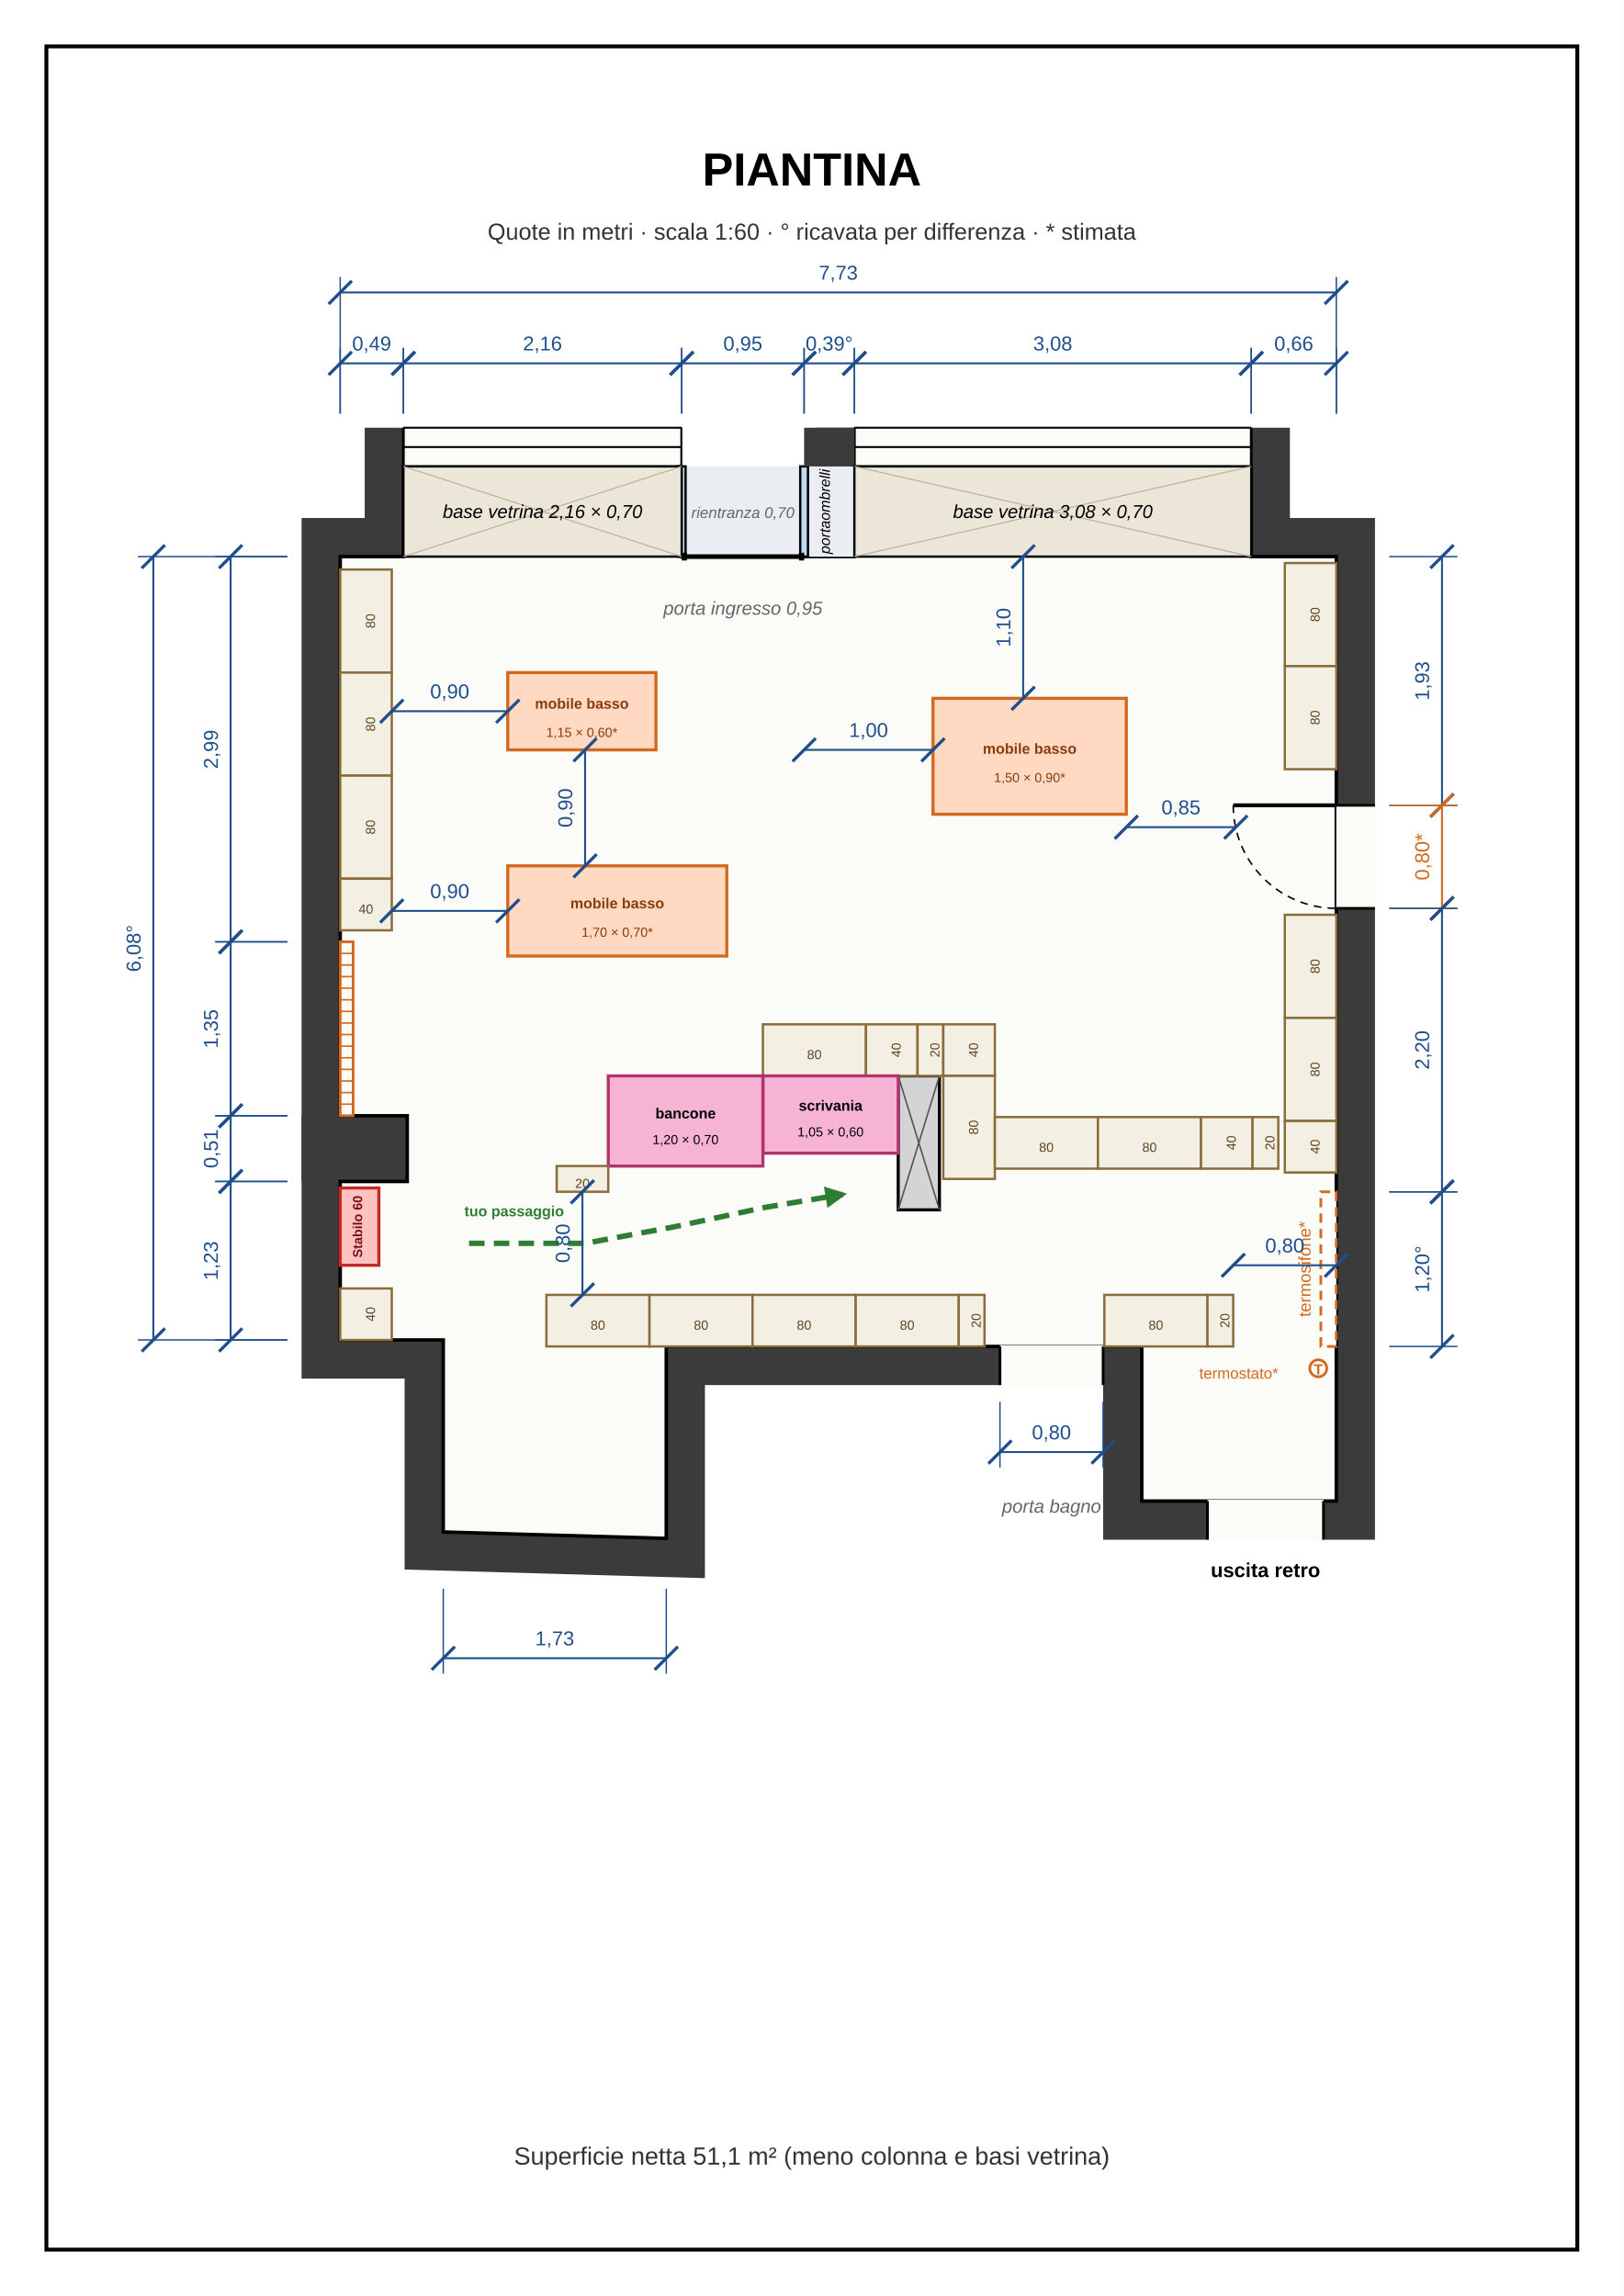
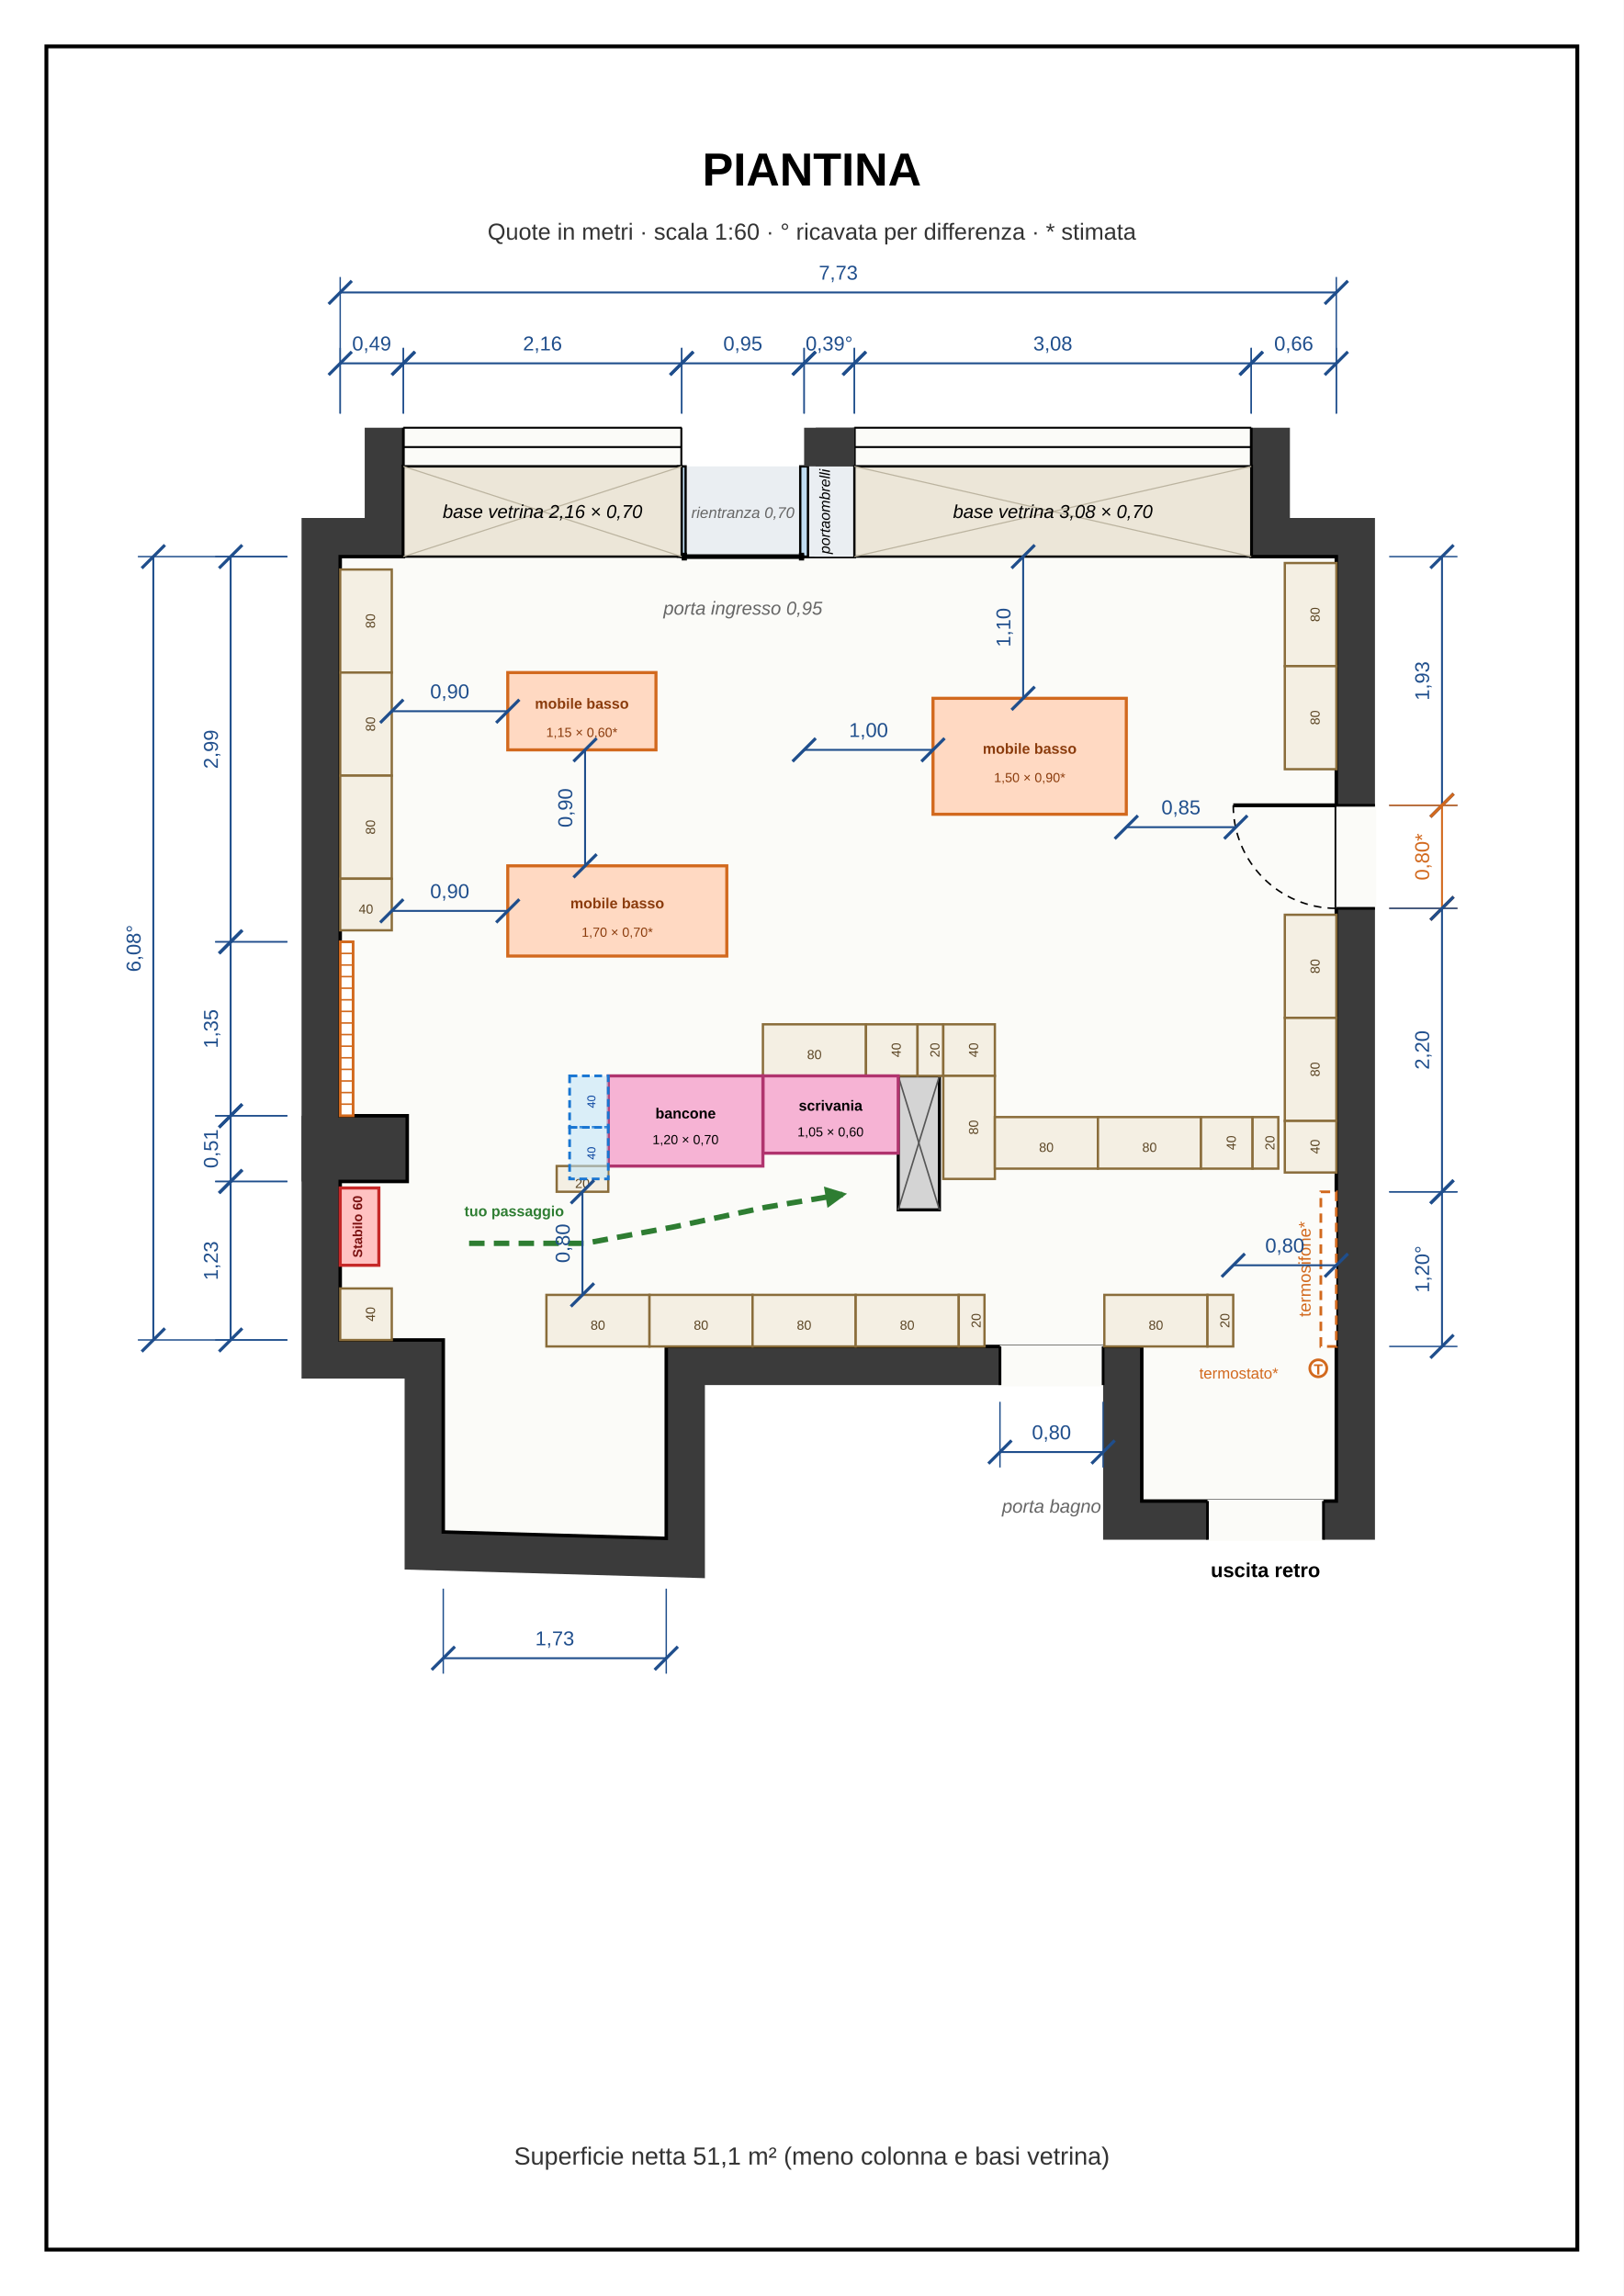
<svg xmlns="http://www.w3.org/2000/svg" width="210mm" height="297mm" viewBox="0 0 210 297" font-family="Arial, Helvetica, sans-serif">
  <defs>
    <pattern id="hatch" width="1.6" height="1.6" patternUnits="userSpaceOnUse" patternTransform="rotate(45)">
      <line x1="0" y1="0" x2="0" y2="1.6" stroke="#777" stroke-width="0.25" />
    </pattern>
  </defs>
  <rect width="210" height="297" fill="#ffffff" />
  <rect x="6" y="6" width="198" height="285" fill="none" stroke="#000" stroke-width="0.5" />
  <polygon points="44.00,72.00 52.17,72.00 52.17,60.33 88.17,60.33 88.17,72.00 110.50,72.00 110.50,60.33 161.83,60.33 161.83,72.00 172.83,72.00 172.83,194.17 147.67,194.17 147.67,174.17 86.17,174.17 86.17,199.00 57.33,198.17 57.33,173.33 44.00,173.33 44.00,152.83 52.67,152.83 52.67,144.33 44.00,144.33" fill="none" stroke="#3b3b3b" stroke-width="10.00" stroke-linejoin="miter" stroke-miterlimit="10" />
  <polygon points="44.00,72.00 52.17,72.00 52.17,60.33 88.17,60.33 88.17,72.00 110.50,72.00 110.50,60.33 161.83,60.33 161.83,72.00 172.83,72.00 172.83,194.17 147.67,194.17 147.67,174.17 86.17,174.17 86.17,199.00 57.33,198.17 57.33,173.33 44.00,173.33 44.00,152.83 52.67,152.83 52.67,144.33 44.00,144.33" fill="#fbfbf8" stroke="none" />
  <rect x="39.00" y="144.33" width="13.67" height="8.50" fill="#3b3b3b" stroke="none" stroke-width="0.25" />
  <polygon points="44.00,72.00 52.17,72.00 52.17,60.33 88.17,60.33 88.17,72.00 110.50,72.00 110.50,60.33 161.83,60.33 161.83,72.00 172.83,72.00 172.83,194.17 147.67,194.17 147.67,174.17 86.17,174.17 86.17,199.00 57.33,198.17 57.33,173.33 44.00,173.33 44.00,152.83 52.67,152.83 52.67,144.33 44.00,144.33" fill="none" stroke="#000" stroke-width="0.45" stroke-linejoin="miter" />
  <rect x="52.17" y="55.17" width="36.00" height="5.33" fill="#fbfbf8" stroke="none" stroke-width="0.25" />
  <line x1="52.17" y1="55.33" x2="52.17" y2="60.33" stroke="#000" stroke-width="0.35" />
  <line x1="88.17" y1="55.33" x2="88.17" y2="60.33" stroke="#000" stroke-width="0.35" />
  <line x1="52.17" y1="55.33" x2="88.17" y2="55.33" stroke="#000" stroke-width="0.25" />
  <line x1="52.17" y1="57.83" x2="88.17" y2="57.83" stroke="#000" stroke-width="0.25" />
  <line x1="52.17" y1="60.33" x2="88.17" y2="60.33" stroke="#000" stroke-width="0.25" />
  <rect x="110.50" y="55.17" width="51.33" height="5.33" fill="#fbfbf8" stroke="none" stroke-width="0.25" />
  <line x1="110.50" y1="55.33" x2="110.50" y2="60.33" stroke="#000" stroke-width="0.35" />
  <line x1="161.83" y1="55.33" x2="161.83" y2="60.33" stroke="#000" stroke-width="0.35" />
  <line x1="110.50" y1="55.33" x2="161.83" y2="55.33" stroke="#000" stroke-width="0.25" />
  <line x1="110.50" y1="57.83" x2="161.83" y2="57.83" stroke="#000" stroke-width="0.25" />
  <line x1="110.50" y1="60.33" x2="161.83" y2="60.33" stroke="#000" stroke-width="0.25" />
  <rect x="88.17" y="60.33" width="5.17" height="11.67" fill="#fbfbf8" stroke="none" stroke-width="0.25" />
  <rect x="88.25" y="55.17" width="5.25" height="5.25" fill="#ffffff" stroke="none" stroke-width="0.25" />
  <rect x="105.33" y="60.33" width="5.17" height="11.67" fill="#fbfbf8" stroke="none" stroke-width="0.25" />
  <rect x="88.17" y="66.83" width="22.33" height="5.17" fill="#fbfbf8" stroke="none" stroke-width="0.25" />
  <line x1="88.17" y1="67.00" x2="88.17" y2="72.00" stroke="#000" stroke-width="0.35" />
  <line x1="110.50" y1="67.00" x2="110.50" y2="72.00" stroke="#000" stroke-width="0.35" />
  <rect x="88.17" y="60.33" width="22.33" height="11.67" fill="#eaeef2" stroke="none" stroke-width="0.25" />
  <rect x="87.67" y="60.33" width="1.00" height="11.67" fill="#bfdcf2" stroke="#000" stroke-width="0.3" />
  <rect x="103.50" y="60.33" width="1.00" height="11.67" fill="#bfdcf2" stroke="#000" stroke-width="0.3" />
  <line x1="88.17" y1="72.00" x2="104.00" y2="72.00" stroke="#000" stroke-width="0.6" />
  <rect x="88.17" y="71.50" width="0.67" height="1.00" fill="#000" stroke="none" stroke-width="0.25" />
  <rect x="103.33" y="71.50" width="0.67" height="1.00" fill="#000" stroke="none" stroke-width="0.25" />
  <rect x="104.00" y="55.33" width="6.50" height="5.00" fill="#3b3b3b" stroke="none" stroke-width="0.25" />
  <rect x="172.83" y="104.17" width="5.17" height="13.33" fill="#fbfbf8" stroke="none" stroke-width="0.25" />
  <line x1="172.83" y1="104.17" x2="177.83" y2="104.17" stroke="#000" stroke-width="0.35" />
  <line x1="172.83" y1="117.50" x2="177.83" y2="117.50" stroke="#000" stroke-width="0.35" />
  <line x1="172.83" y1="104.17" x2="159.50" y2="104.17" stroke="#000" stroke-width="0.5" />
  <path d="M 159.50 104.17 A 13.33 13.33 0 0 0 172.83 117.50" fill="none" stroke="#000" stroke-width="0.2" stroke-dasharray="1 0.8" />
  <rect x="129.33" y="174.00" width="13.33" height="5.33" fill="#fbfbf8" stroke="none" stroke-width="0.25" />
  <line x1="129.33" y1="174.17" x2="129.33" y2="179.17" stroke="#000" stroke-width="0.35" />
  <line x1="142.67" y1="174.17" x2="142.67" y2="179.17" stroke="#000" stroke-width="0.35" />
  <rect x="156.17" y="194.00" width="15.00" height="5.33" fill="#fbfbf8" stroke="none" stroke-width="0.25" />
  <line x1="156.17" y1="194.17" x2="156.17" y2="199.17" stroke="#000" stroke-width="0.35" />
  <line x1="171.17" y1="194.17" x2="171.17" y2="199.17" stroke="#000" stroke-width="0.35" />
  <rect x="156.17" y="194.00" width="15.00" height="5.33" fill="none" stroke="none" stroke-width="0.25" />
  <rect x="52.17" y="60.33" width="36.00" height="11.67" fill="#ece6d8" stroke="#000" stroke-width="0.3" />
  <line x1="52.17" y1="60.33" x2="88.17" y2="72.00" stroke="#bbb39f" stroke-width="0.15" />
  <line x1="52.17" y1="72.00" x2="88.17" y2="60.33" stroke="#bbb39f" stroke-width="0.15" />
  <rect x="110.50" y="60.33" width="51.33" height="11.67" fill="#ece6d8" stroke="#000" stroke-width="0.3" />
  <line x1="110.50" y1="60.33" x2="161.83" y2="72.00" stroke="#bbb39f" stroke-width="0.15" />
  <line x1="110.50" y1="72.00" x2="161.83" y2="60.33" stroke="#bbb39f" stroke-width="0.15" />
  <rect x="116.17" y="139.17" width="5.33" height="17.33" fill="#d4d4d4" stroke="#000" stroke-width="0.4" />
  <line x1="116.17" y1="139.17" x2="121.50" y2="156.50" stroke="#555" stroke-width="0.2" />
  <line x1="121.50" y1="139.17" x2="116.17" y2="156.50" stroke="#555" stroke-width="0.2" />
  <rect x="44.00" y="121.83" width="1.67" height="22.50" fill="#fff" stroke="#d2691e" stroke-width="0.35" />
  <line x1="44.00" y1="123.33" x2="45.67" y2="123.33" stroke="#d2691e" stroke-width="0.2" />
  <line x1="44.00" y1="124.83" x2="45.67" y2="124.83" stroke="#d2691e" stroke-width="0.2" />
  <line x1="44.00" y1="126.33" x2="45.67" y2="126.33" stroke="#d2691e" stroke-width="0.2" />
  <line x1="44.00" y1="127.83" x2="45.67" y2="127.83" stroke="#d2691e" stroke-width="0.2" />
  <line x1="44.00" y1="129.33" x2="45.67" y2="129.33" stroke="#d2691e" stroke-width="0.2" />
  <line x1="44.00" y1="130.83" x2="45.67" y2="130.83" stroke="#d2691e" stroke-width="0.2" />
  <line x1="44.00" y1="132.33" x2="45.67" y2="132.33" stroke="#d2691e" stroke-width="0.2" />
  <line x1="44.00" y1="133.83" x2="45.67" y2="133.83" stroke="#d2691e" stroke-width="0.2" />
  <line x1="44.00" y1="135.33" x2="45.67" y2="135.33" stroke="#d2691e" stroke-width="0.2" />
  <line x1="44.00" y1="136.83" x2="45.67" y2="136.83" stroke="#d2691e" stroke-width="0.2" />
  <line x1="44.00" y1="138.33" x2="45.67" y2="138.33" stroke="#d2691e" stroke-width="0.2" />
  <line x1="44.00" y1="139.83" x2="45.67" y2="139.83" stroke="#d2691e" stroke-width="0.2" />
  <line x1="44.00" y1="141.33" x2="45.67" y2="141.33" stroke="#d2691e" stroke-width="0.2" />
  <line x1="44.00" y1="142.83" x2="45.67" y2="142.83" stroke="#d2691e" stroke-width="0.2" />
  <rect x="170.83" y="154.17" width="2.00" height="20.00" fill="#fff" stroke="#d2691e" stroke-width="0.35" stroke-dasharray="1.2 0.8" />
  <text x="169.50" y="164.17" font-size="2.2" fill="#d2691e" text-anchor="middle" font-weight="normal" font-style="normal" transform="rotate(-90 169.50 164.17)">termosifone*</text>
  <circle cx="170.50" cy="177.00" r="1.1" fill="#fff" stroke="#d2691e" stroke-width="0.35" />
  <text x="170.50" y="177.80" font-size="1.9" fill="#d2691e" text-anchor="middle" font-weight="bold">T</text>
  <text x="165.33" y="178.33" font-size="2.0" fill="#d2691e" text-anchor="end" font-weight="normal" font-style="normal">termostato*</text>
  <text x="70.17" y="67.00" font-size="2.4" fill="#000" text-anchor="middle" font-weight="normal" font-style="italic">base vetrina 2,16 × 0,70</text>
  <text x="136.17" y="67.00" font-size="2.4" fill="#000" text-anchor="middle" font-weight="normal" font-style="italic">base vetrina 3,08 × 0,70</text>
  <text x="96.08" y="79.50" font-size="2.4" fill="#666666" text-anchor="middle" font-weight="normal" font-style="italic">porta ingresso 0,95</text>
  <text x="96.08" y="67.00" font-size="2.0" fill="#666666" text-anchor="middle" font-weight="normal" font-style="italic">rientranza 0,70</text>
  <text x="107.33" y="66.17" font-size="1.9" fill="#000" text-anchor="middle" font-weight="normal" font-style="italic" transform="rotate(-90 107.33 66.17)">portaombrelli</text>
  <text x="136.00" y="195.67" font-size="2.4" fill="#666666" text-anchor="middle" font-weight="normal" font-style="italic">porta bagno</text>
  <text x="163.67" y="204.00" font-size="2.6" fill="#000" text-anchor="middle" font-weight="bold" font-style="normal">uscita retro</text>
  <rect x="44.00" y="73.67" width="6.67" height="13.33" fill="#f4efe3" stroke="#8a6d3b" stroke-width="0.3" />
  <text x="48.50" y="80.33" font-size="1.7" fill="#5b4524" text-anchor="middle" font-weight="normal" font-style="normal" transform="rotate(-90 48.50 80.33)">80</text>
  <rect x="44.00" y="87.00" width="6.67" height="13.33" fill="#f4efe3" stroke="#8a6d3b" stroke-width="0.3" />
  <text x="48.50" y="93.67" font-size="1.7" fill="#5b4524" text-anchor="middle" font-weight="normal" font-style="normal" transform="rotate(-90 48.50 93.67)">80</text>
  <rect x="44.00" y="100.33" width="6.67" height="13.33" fill="#f4efe3" stroke="#8a6d3b" stroke-width="0.3" />
  <text x="48.50" y="107.00" font-size="1.7" fill="#5b4524" text-anchor="middle" font-weight="normal" font-style="normal" transform="rotate(-90 48.50 107.00)">80</text>
  <rect x="44.00" y="113.67" width="6.67" height="6.67" fill="#f4efe3" stroke="#8a6d3b" stroke-width="0.3" />
  <text x="47.33" y="118.17" font-size="1.7" fill="#5b4524" text-anchor="middle" font-weight="normal" font-style="normal">40</text>
  <rect x="44.00" y="166.67" width="6.67" height="6.67" fill="#f4efe3" stroke="#8a6d3b" stroke-width="0.3" />
  <text x="48.50" y="170.00" font-size="1.7" fill="#5b4524" text-anchor="middle" font-weight="normal" font-style="normal" transform="rotate(-90 48.50 170.00)">40</text>
  <rect x="70.67" y="167.50" width="13.33" height="6.67" fill="#f4efe3" stroke="#8a6d3b" stroke-width="0.3" />
  <text x="77.33" y="172.00" font-size="1.7" fill="#5b4524" text-anchor="middle" font-weight="normal" font-style="normal">80</text>
  <rect x="84.00" y="167.50" width="13.33" height="6.67" fill="#f4efe3" stroke="#8a6d3b" stroke-width="0.3" />
  <text x="90.67" y="172.00" font-size="1.7" fill="#5b4524" text-anchor="middle" font-weight="normal" font-style="normal">80</text>
  <rect x="97.33" y="167.50" width="13.33" height="6.67" fill="#f4efe3" stroke="#8a6d3b" stroke-width="0.3" />
  <text x="104.00" y="172.00" font-size="1.7" fill="#5b4524" text-anchor="middle" font-weight="normal" font-style="normal">80</text>
  <rect x="110.67" y="167.50" width="13.33" height="6.67" fill="#f4efe3" stroke="#8a6d3b" stroke-width="0.3" />
  <text x="117.33" y="172.00" font-size="1.7" fill="#5b4524" text-anchor="middle" font-weight="normal" font-style="normal">80</text>
  <rect x="124.00" y="167.50" width="3.33" height="6.67" fill="#f4efe3" stroke="#8a6d3b" stroke-width="0.3" />
  <text x="126.83" y="170.83" font-size="1.7" fill="#5b4524" text-anchor="middle" font-weight="normal" font-style="normal" transform="rotate(-90 126.83 170.83)">20</text>
  <rect x="142.83" y="167.50" width="13.33" height="6.67" fill="#f4efe3" stroke="#8a6d3b" stroke-width="0.3" />
  <text x="149.50" y="172.00" font-size="1.7" fill="#5b4524" text-anchor="middle" font-weight="normal" font-style="normal">80</text>
  <rect x="156.17" y="167.50" width="3.33" height="6.67" fill="#f4efe3" stroke="#8a6d3b" stroke-width="0.3" />
  <text x="159.00" y="170.83" font-size="1.7" fill="#5b4524" text-anchor="middle" font-weight="normal" font-style="normal" transform="rotate(-90 159.00 170.83)">20</text>
  <line x1="159.50" y1="163.67" x2="172.83" y2="163.67" stroke="#1f4e8c" stroke-width="0.25" />
  <line x1="158.00" y1="165.17" x2="161.00" y2="162.17" stroke="#1f4e8c" stroke-width="0.4" />
  <line x1="171.33" y1="165.17" x2="174.33" y2="162.17" stroke="#1f4e8c" stroke-width="0.4" />
  <text x="166.17" y="162.00" font-size="2.6" fill="#1f4e8c" text-anchor="middle" font-weight="normal" font-style="normal">0,80</text>
  <rect x="166.17" y="72.83" width="6.67" height="13.33" fill="#f4efe3" stroke="#8a6d3b" stroke-width="0.3" />
  <text x="170.67" y="79.50" font-size="1.7" fill="#5b4524" text-anchor="middle" font-weight="normal" font-style="normal" transform="rotate(-90 170.67 79.50)">80</text>
  <rect x="166.17" y="86.17" width="6.67" height="13.33" fill="#f4efe3" stroke="#8a6d3b" stroke-width="0.3" />
  <text x="170.67" y="92.83" font-size="1.7" fill="#5b4524" text-anchor="middle" font-weight="normal" font-style="normal" transform="rotate(-90 170.67 92.83)">80</text>
  <rect x="166.17" y="118.33" width="6.67" height="13.33" fill="#f4efe3" stroke="#8a6d3b" stroke-width="0.3" />
  <text x="170.67" y="125.00" font-size="1.7" fill="#5b4524" text-anchor="middle" font-weight="normal" font-style="normal" transform="rotate(-90 170.67 125.00)">80</text>
  <rect x="166.17" y="131.67" width="6.67" height="13.33" fill="#f4efe3" stroke="#8a6d3b" stroke-width="0.3" />
  <text x="170.67" y="138.33" font-size="1.7" fill="#5b4524" text-anchor="middle" font-weight="normal" font-style="normal" transform="rotate(-90 170.67 138.33)">80</text>
  <rect x="166.17" y="145.00" width="6.67" height="6.67" fill="#f4efe3" stroke="#8a6d3b" stroke-width="0.3" />
  <text x="170.67" y="148.33" font-size="1.7" fill="#5b4524" text-anchor="middle" font-weight="normal" font-style="normal" transform="rotate(-90 170.67 148.33)">40</text>
  <rect x="98.67" y="132.50" width="13.33" height="6.67" fill="#f4efe3" stroke="#8a6d3b" stroke-width="0.3" />
  <text x="105.33" y="137.00" font-size="1.7" fill="#5b4524" text-anchor="middle" font-weight="normal" font-style="normal">80</text>
  <rect x="112.00" y="132.50" width="6.67" height="6.67" fill="#f4efe3" stroke="#8a6d3b" stroke-width="0.3" />
  <text x="116.50" y="135.83" font-size="1.7" fill="#5b4524" text-anchor="middle" font-weight="normal" font-style="normal" transform="rotate(-90 116.50 135.83)">40</text>
  <rect x="118.67" y="132.50" width="3.33" height="6.67" fill="#f4efe3" stroke="#8a6d3b" stroke-width="0.3" />
  <text x="121.50" y="135.83" font-size="1.7" fill="#5b4524" text-anchor="middle" font-weight="normal" font-style="normal" transform="rotate(-90 121.50 135.83)">20</text>
  <rect x="122.00" y="132.50" width="6.67" height="6.67" fill="#f4efe3" stroke="#8a6d3b" stroke-width="0.3" />
  <text x="126.50" y="135.83" font-size="1.7" fill="#5b4524" text-anchor="middle" font-weight="normal" font-style="normal" transform="rotate(-90 126.50 135.83)">40</text>
  <rect x="122.00" y="139.17" width="6.67" height="13.33" fill="#f4efe3" stroke="#8a6d3b" stroke-width="0.3" />
  <text x="126.50" y="145.83" font-size="1.7" fill="#5b4524" text-anchor="middle" font-weight="normal" font-style="normal" transform="rotate(-90 126.50 145.83)">80</text>
  <rect x="128.67" y="144.50" width="13.33" height="6.67" fill="#f4efe3" stroke="#8a6d3b" stroke-width="0.3" />
  <text x="135.33" y="149.00" font-size="1.7" fill="#5b4524" text-anchor="middle" font-weight="normal" font-style="normal">80</text>
  <rect x="142.00" y="144.50" width="13.33" height="6.67" fill="#f4efe3" stroke="#8a6d3b" stroke-width="0.3" />
  <text x="148.67" y="149.00" font-size="1.7" fill="#5b4524" text-anchor="middle" font-weight="normal" font-style="normal">80</text>
  <rect x="155.33" y="144.50" width="6.67" height="6.67" fill="#f4efe3" stroke="#8a6d3b" stroke-width="0.3" />
  <text x="159.83" y="147.83" font-size="1.7" fill="#5b4524" text-anchor="middle" font-weight="normal" font-style="normal" transform="rotate(-90 159.83 147.83)">40</text>
  <rect x="162.00" y="144.50" width="3.33" height="6.67" fill="#f4efe3" stroke="#8a6d3b" stroke-width="0.3" />
  <text x="164.83" y="147.83" font-size="1.7" fill="#5b4524" text-anchor="middle" font-weight="normal" font-style="normal" transform="rotate(-90 164.83 147.83)">20</text>
  <rect x="98.67" y="139.17" width="17.50" height="10.00" fill="#f6b3d4" stroke="#b0346e" stroke-width="0.4" />
  <text x="107.42" y="143.67" font-size="1.9" fill="#000" text-anchor="middle" font-weight="bold" font-style="normal">scrivania</text>
  <text x="107.42" y="147.00" font-size="1.7" fill="#000" text-anchor="middle" font-weight="normal" font-style="normal">1,05 × 0,60</text>
  <rect x="78.67" y="139.17" width="20.00" height="11.67" fill="#f6b3d4" stroke="#b0346e" stroke-width="0.4" />
  <text x="88.67" y="144.67" font-size="1.9" fill="#000" text-anchor="middle" font-weight="bold" font-style="normal">bancone</text>
  <text x="88.67" y="148.00" font-size="1.7" fill="#000" text-anchor="middle" font-weight="normal" font-style="normal">1,20 × 0,70</text>
  <rect x="72.00" y="150.83" width="6.67" height="3.33" fill="#f4efe3" stroke="#8a6d3b" stroke-width="0.3" />
  <text x="75.33" y="153.67" font-size="1.7" fill="#5b4524" text-anchor="middle" font-weight="normal" font-style="normal">20</text>
+   <rect x="73.67" y="139.17" width="5.00" height="6.67" fill="#bfe3f7" fill-opacity="0.55" stroke="#1976d2" stroke-width="0.35" stroke-dasharray="1 0.6" />
+   <text x="77.00" y="142.50" font-size="1.5" fill="#0d47a1" text-anchor="middle" font-weight="normal" font-style="normal" transform="rotate(-90 77.00 142.50)">40</text>
+   <rect x="73.67" y="145.83" width="5.00" height="6.67" fill="#bfe3f7" fill-opacity="0.55" stroke="#1976d2" stroke-width="0.35" stroke-dasharray="1 0.6" />
+   <text x="77.00" y="149.17" font-size="1.5" fill="#0d47a1" text-anchor="middle" font-weight="normal" font-style="normal" transform="rotate(-90 77.00 149.17)">40</text>
  <defs>
    <marker id="arw" markerWidth="4" markerHeight="4" refX="3.2" refY="2" orient="auto">
      <path d="M0,0 L4,2 L0,4 z" fill="#2e7d32" />
    </marker>
  </defs>
  <polyline points="60.67,160.83 75.67,160.83 87.33,158.67 99.00,156.17 109.00,154.50" fill="none" stroke="#2e7d32" stroke-width="0.7" stroke-dasharray="2 1.2" marker-end="url(#arw)" />
  <text x="66.50" y="157.33" font-size="1.9" fill="#2e7d32" text-anchor="middle" font-weight="bold" font-style="normal">tuo passaggio</text>
  <line x1="75.33" y1="154.17" x2="75.33" y2="167.50" stroke="#1f4e8c" stroke-width="0.25" />
  <line x1="73.83" y1="155.67" x2="76.83" y2="152.67" stroke="#1f4e8c" stroke-width="0.4" />
  <line x1="73.83" y1="169.00" x2="76.83" y2="166.00" stroke="#1f4e8c" stroke-width="0.4" />
  <text x="73.67" y="160.83" font-size="2.6" fill="#1f4e8c" text-anchor="middle" font-weight="normal" font-style="normal" transform="rotate(-90 73.67 160.83)">0,80</text>
  <rect x="65.67" y="87.00" width="19.17" height="10.00" fill="#ffd9c2" stroke="#d2691e" stroke-width="0.4" />
  <text x="75.25" y="91.67" font-size="1.9" fill="#8a3b0c" text-anchor="middle" font-weight="bold" font-style="normal">mobile basso</text>
  <text x="75.25" y="95.33" font-size="1.7" fill="#8a3b0c" text-anchor="middle" font-weight="normal" font-style="normal">1,15 × 0,60*</text>
  <rect x="65.67" y="112.00" width="28.33" height="11.67" fill="#ffd9c2" stroke="#d2691e" stroke-width="0.4" />
  <text x="79.83" y="117.50" font-size="1.9" fill="#8a3b0c" text-anchor="middle" font-weight="bold" font-style="normal">mobile basso</text>
  <text x="79.83" y="121.17" font-size="1.7" fill="#8a3b0c" text-anchor="middle" font-weight="normal" font-style="normal">1,70 × 0,70*</text>
  <rect x="120.67" y="90.33" width="25.00" height="15.00" fill="#ffd9c2" stroke="#d2691e" stroke-width="0.4" />
  <text x="133.17" y="97.50" font-size="1.9" fill="#8a3b0c" text-anchor="middle" font-weight="bold" font-style="normal">mobile basso</text>
  <text x="133.17" y="101.17" font-size="1.7" fill="#8a3b0c" text-anchor="middle" font-weight="normal" font-style="normal">1,50 × 0,90*</text>
  <line x1="50.67" y1="92.00" x2="65.67" y2="92.00" stroke="#1f4e8c" stroke-width="0.25" />
  <line x1="49.17" y1="93.50" x2="52.17" y2="90.50" stroke="#1f4e8c" stroke-width="0.4" />
  <line x1="64.17" y1="93.50" x2="67.17" y2="90.50" stroke="#1f4e8c" stroke-width="0.4" />
  <text x="58.17" y="90.33" font-size="2.6" fill="#1f4e8c" text-anchor="middle" font-weight="normal" font-style="normal">0,90</text>
  <line x1="75.67" y1="97.00" x2="75.67" y2="112.00" stroke="#1f4e8c" stroke-width="0.25" />
  <line x1="74.17" y1="98.50" x2="77.17" y2="95.50" stroke="#1f4e8c" stroke-width="0.4" />
  <line x1="74.17" y1="113.50" x2="77.17" y2="110.50" stroke="#1f4e8c" stroke-width="0.4" />
  <text x="74.00" y="104.50" font-size="2.6" fill="#1f4e8c" text-anchor="middle" font-weight="normal" font-style="normal" transform="rotate(-90 74.00 104.50)">0,90</text>
  <line x1="50.67" y1="117.83" x2="65.67" y2="117.83" stroke="#1f4e8c" stroke-width="0.25" />
  <line x1="49.17" y1="119.33" x2="52.17" y2="116.33" stroke="#1f4e8c" stroke-width="0.4" />
  <line x1="64.17" y1="119.33" x2="67.17" y2="116.33" stroke="#1f4e8c" stroke-width="0.4" />
  <text x="58.17" y="116.17" font-size="2.6" fill="#1f4e8c" text-anchor="middle" font-weight="normal" font-style="normal">0,90</text>
  <line x1="145.67" y1="107.00" x2="159.83" y2="107.00" stroke="#1f4e8c" stroke-width="0.25" />
  <line x1="144.17" y1="108.50" x2="147.17" y2="105.50" stroke="#1f4e8c" stroke-width="0.4" />
  <line x1="158.33" y1="108.50" x2="161.33" y2="105.50" stroke="#1f4e8c" stroke-width="0.4" />
  <text x="152.75" y="105.33" font-size="2.6" fill="#1f4e8c" text-anchor="middle" font-weight="normal" font-style="normal">0,85</text>
  <line x1="132.33" y1="72.00" x2="132.33" y2="90.33" stroke="#1f4e8c" stroke-width="0.25" />
  <line x1="130.83" y1="73.50" x2="133.83" y2="70.50" stroke="#1f4e8c" stroke-width="0.4" />
  <line x1="130.83" y1="91.83" x2="133.83" y2="88.83" stroke="#1f4e8c" stroke-width="0.4" />
  <text x="130.67" y="81.17" font-size="2.6" fill="#1f4e8c" text-anchor="middle" font-weight="normal" font-style="normal" transform="rotate(-90 130.67 81.17)">1,10</text>
  <line x1="104.00" y1="97.00" x2="120.67" y2="97.00" stroke="#1f4e8c" stroke-width="0.25" />
  <line x1="102.50" y1="98.50" x2="105.50" y2="95.50" stroke="#1f4e8c" stroke-width="0.4" />
  <line x1="119.17" y1="98.50" x2="122.17" y2="95.50" stroke="#1f4e8c" stroke-width="0.4" />
  <text x="112.33" y="95.33" font-size="2.6" fill="#1f4e8c" text-anchor="middle" font-weight="normal" font-style="normal">1,00</text>
  <rect x="44.00" y="153.67" width="5.00" height="10.00" fill="#ffc2c2" stroke="#c62828" stroke-width="0.4" />
  <text x="46.83" y="158.67" font-size="1.7" fill="#7a1010" text-anchor="middle" font-weight="bold" font-style="normal" transform="rotate(-90 46.83 158.67)">Stabilo 60</text>
  <line x1="44.00" y1="53.50" x2="44.00" y2="45.00" stroke="#1f4e8c" stroke-width="0.18" />
  <line x1="52.17" y1="53.50" x2="52.17" y2="45.00" stroke="#1f4e8c" stroke-width="0.18" />
  <line x1="44.00" y1="47.00" x2="52.17" y2="47.00" stroke="#1f4e8c" stroke-width="0.25" />
  <line x1="42.50" y1="48.50" x2="45.50" y2="45.50" stroke="#1f4e8c" stroke-width="0.4" />
  <line x1="50.67" y1="48.50" x2="53.67" y2="45.50" stroke="#1f4e8c" stroke-width="0.4" />
  <text x="48.08" y="45.33" font-size="2.6" fill="#1f4e8c" text-anchor="middle" font-weight="normal" font-style="normal">0,49</text>
  <line x1="52.17" y1="53.50" x2="52.17" y2="45.00" stroke="#1f4e8c" stroke-width="0.18" />
  <line x1="88.17" y1="53.50" x2="88.17" y2="45.00" stroke="#1f4e8c" stroke-width="0.18" />
  <line x1="52.17" y1="47.00" x2="88.17" y2="47.00" stroke="#1f4e8c" stroke-width="0.25" />
  <line x1="50.67" y1="48.50" x2="53.67" y2="45.50" stroke="#1f4e8c" stroke-width="0.4" />
  <line x1="86.67" y1="48.50" x2="89.67" y2="45.50" stroke="#1f4e8c" stroke-width="0.4" />
  <text x="70.17" y="45.33" font-size="2.6" fill="#1f4e8c" text-anchor="middle" font-weight="normal" font-style="normal">2,16</text>
  <line x1="88.17" y1="53.50" x2="88.17" y2="45.00" stroke="#1f4e8c" stroke-width="0.18" />
  <line x1="104.00" y1="53.50" x2="104.00" y2="45.00" stroke="#1f4e8c" stroke-width="0.18" />
  <line x1="88.17" y1="47.00" x2="104.00" y2="47.00" stroke="#1f4e8c" stroke-width="0.25" />
  <line x1="86.67" y1="48.50" x2="89.67" y2="45.50" stroke="#1f4e8c" stroke-width="0.4" />
  <line x1="102.50" y1="48.50" x2="105.50" y2="45.50" stroke="#1f4e8c" stroke-width="0.4" />
  <text x="96.08" y="45.33" font-size="2.6" fill="#1f4e8c" text-anchor="middle" font-weight="normal" font-style="normal">0,95</text>
  <line x1="104.00" y1="53.50" x2="104.00" y2="45.00" stroke="#1f4e8c" stroke-width="0.18" />
  <line x1="110.50" y1="53.50" x2="110.50" y2="45.00" stroke="#1f4e8c" stroke-width="0.18" />
  <line x1="104.00" y1="47.00" x2="110.50" y2="47.00" stroke="#1f4e8c" stroke-width="0.25" />
  <line x1="102.50" y1="48.50" x2="105.50" y2="45.50" stroke="#1f4e8c" stroke-width="0.4" />
  <line x1="109.00" y1="48.50" x2="112.00" y2="45.50" stroke="#1f4e8c" stroke-width="0.4" />
  <text x="107.25" y="45.33" font-size="2.6" fill="#1f4e8c" text-anchor="middle" font-weight="normal" font-style="normal">0,39°</text>
  <line x1="110.50" y1="53.50" x2="110.50" y2="45.00" stroke="#1f4e8c" stroke-width="0.18" />
  <line x1="161.83" y1="53.50" x2="161.83" y2="45.00" stroke="#1f4e8c" stroke-width="0.18" />
  <line x1="110.50" y1="47.00" x2="161.83" y2="47.00" stroke="#1f4e8c" stroke-width="0.25" />
  <line x1="109.00" y1="48.50" x2="112.00" y2="45.50" stroke="#1f4e8c" stroke-width="0.4" />
  <line x1="160.33" y1="48.50" x2="163.33" y2="45.50" stroke="#1f4e8c" stroke-width="0.4" />
  <text x="136.17" y="45.33" font-size="2.6" fill="#1f4e8c" text-anchor="middle" font-weight="normal" font-style="normal">3,08</text>
  <line x1="161.83" y1="53.50" x2="161.83" y2="45.00" stroke="#1f4e8c" stroke-width="0.18" />
  <line x1="172.83" y1="53.50" x2="172.83" y2="45.00" stroke="#1f4e8c" stroke-width="0.18" />
  <line x1="161.83" y1="47.00" x2="172.83" y2="47.00" stroke="#1f4e8c" stroke-width="0.25" />
  <line x1="160.33" y1="48.50" x2="163.33" y2="45.50" stroke="#1f4e8c" stroke-width="0.4" />
  <line x1="171.33" y1="48.50" x2="174.33" y2="45.50" stroke="#1f4e8c" stroke-width="0.4" />
  <text x="167.33" y="45.33" font-size="2.6" fill="#1f4e8c" text-anchor="middle" font-weight="normal" font-style="normal">0,66</text>
  <line x1="44.00" y1="53.50" x2="44.00" y2="35.83" stroke="#1f4e8c" stroke-width="0.18" />
  <line x1="172.83" y1="53.50" x2="172.83" y2="35.83" stroke="#1f4e8c" stroke-width="0.18" />
  <line x1="44.00" y1="37.83" x2="172.83" y2="37.83" stroke="#1f4e8c" stroke-width="0.25" />
  <line x1="42.50" y1="39.33" x2="45.50" y2="36.33" stroke="#1f4e8c" stroke-width="0.4" />
  <line x1="171.33" y1="39.33" x2="174.33" y2="36.33" stroke="#1f4e8c" stroke-width="0.4" />
  <text x="108.42" y="36.17" font-size="2.6" fill="#1f4e8c" text-anchor="middle" font-weight="normal" font-style="normal">7,73</text>
  <line x1="179.67" y1="72.00" x2="188.50" y2="72.00" stroke="#1f4e8c" stroke-width="0.18" />
  <line x1="179.67" y1="104.17" x2="188.50" y2="104.17" stroke="#1f4e8c" stroke-width="0.18" />
  <line x1="186.50" y1="72.00" x2="186.50" y2="104.17" stroke="#1f4e8c" stroke-width="0.25" />
  <line x1="185.00" y1="73.50" x2="188.00" y2="70.50" stroke="#1f4e8c" stroke-width="0.4" />
  <line x1="185.00" y1="105.67" x2="188.00" y2="102.67" stroke="#1f4e8c" stroke-width="0.4" />
  <text x="184.83" y="88.08" font-size="2.6" fill="#1f4e8c" text-anchor="middle" font-weight="normal" font-style="normal" transform="rotate(-90 184.83 88.08)">1,93</text>
  <line x1="179.67" y1="104.17" x2="188.50" y2="104.17" stroke="#d2691e" stroke-width="0.18" />
  <line x1="179.67" y1="117.50" x2="188.50" y2="117.50" stroke="#d2691e" stroke-width="0.18" />
  <line x1="186.50" y1="104.17" x2="186.50" y2="117.50" stroke="#d2691e" stroke-width="0.25" />
  <line x1="185.00" y1="105.67" x2="188.00" y2="102.67" stroke="#d2691e" stroke-width="0.4" />
  <line x1="185.00" y1="119.00" x2="188.00" y2="116.00" stroke="#d2691e" stroke-width="0.4" />
  <text x="184.83" y="110.83" font-size="2.6" fill="#d2691e" text-anchor="middle" font-weight="normal" font-style="normal" transform="rotate(-90 184.83 110.83)">0,80*</text>
  <line x1="179.67" y1="117.50" x2="188.50" y2="117.50" stroke="#1f4e8c" stroke-width="0.18" />
  <line x1="179.67" y1="154.17" x2="188.50" y2="154.17" stroke="#1f4e8c" stroke-width="0.18" />
  <line x1="186.50" y1="117.50" x2="186.50" y2="154.17" stroke="#1f4e8c" stroke-width="0.25" />
  <line x1="185.00" y1="119.00" x2="188.00" y2="116.00" stroke="#1f4e8c" stroke-width="0.4" />
  <line x1="185.00" y1="155.67" x2="188.00" y2="152.67" stroke="#1f4e8c" stroke-width="0.4" />
  <text x="184.83" y="135.83" font-size="2.6" fill="#1f4e8c" text-anchor="middle" font-weight="normal" font-style="normal" transform="rotate(-90 184.83 135.83)">2,20</text>
  <line x1="179.67" y1="154.17" x2="188.50" y2="154.17" stroke="#1f4e8c" stroke-width="0.18" />
  <line x1="179.67" y1="174.17" x2="188.50" y2="174.17" stroke="#1f4e8c" stroke-width="0.18" />
  <line x1="186.50" y1="154.17" x2="186.50" y2="174.17" stroke="#1f4e8c" stroke-width="0.25" />
  <line x1="185.00" y1="155.67" x2="188.00" y2="152.67" stroke="#1f4e8c" stroke-width="0.4" />
  <line x1="185.00" y1="175.67" x2="188.00" y2="172.67" stroke="#1f4e8c" stroke-width="0.4" />
  <text x="184.83" y="164.17" font-size="2.6" fill="#1f4e8c" text-anchor="middle" font-weight="normal" font-style="normal" transform="rotate(-90 184.83 164.17)">1,20°</text>
  <line x1="37.17" y1="72.00" x2="27.83" y2="72.00" stroke="#1f4e8c" stroke-width="0.18" />
  <line x1="37.17" y1="121.83" x2="27.83" y2="121.83" stroke="#1f4e8c" stroke-width="0.18" />
  <line x1="29.83" y1="72.00" x2="29.83" y2="121.83" stroke="#1f4e8c" stroke-width="0.25" />
  <line x1="28.33" y1="73.50" x2="31.33" y2="70.50" stroke="#1f4e8c" stroke-width="0.4" />
  <line x1="28.33" y1="123.33" x2="31.33" y2="120.33" stroke="#1f4e8c" stroke-width="0.4" />
  <text x="28.17" y="96.92" font-size="2.6" fill="#1f4e8c" text-anchor="middle" font-weight="normal" font-style="normal" transform="rotate(-90 28.17 96.92)">2,99</text>
  <line x1="37.17" y1="121.83" x2="27.83" y2="121.83" stroke="#1f4e8c" stroke-width="0.18" />
  <line x1="37.17" y1="144.33" x2="27.83" y2="144.33" stroke="#1f4e8c" stroke-width="0.18" />
  <line x1="29.83" y1="121.83" x2="29.83" y2="144.33" stroke="#1f4e8c" stroke-width="0.25" />
  <line x1="28.33" y1="123.33" x2="31.33" y2="120.33" stroke="#1f4e8c" stroke-width="0.4" />
  <line x1="28.33" y1="145.83" x2="31.33" y2="142.83" stroke="#1f4e8c" stroke-width="0.4" />
  <text x="28.17" y="133.08" font-size="2.6" fill="#1f4e8c" text-anchor="middle" font-weight="normal" font-style="normal" transform="rotate(-90 28.17 133.08)">1,35</text>
  <line x1="37.17" y1="144.33" x2="27.83" y2="144.33" stroke="#1f4e8c" stroke-width="0.18" />
  <line x1="37.17" y1="152.83" x2="27.83" y2="152.83" stroke="#1f4e8c" stroke-width="0.18" />
  <line x1="29.83" y1="144.33" x2="29.83" y2="152.83" stroke="#1f4e8c" stroke-width="0.25" />
  <line x1="28.33" y1="145.83" x2="31.33" y2="142.83" stroke="#1f4e8c" stroke-width="0.4" />
  <line x1="28.33" y1="154.33" x2="31.33" y2="151.33" stroke="#1f4e8c" stroke-width="0.4" />
  <text x="28.17" y="148.58" font-size="2.6" fill="#1f4e8c" text-anchor="middle" font-weight="normal" font-style="normal" transform="rotate(-90 28.17 148.58)">0,51</text>
  <line x1="37.17" y1="152.83" x2="27.83" y2="152.83" stroke="#1f4e8c" stroke-width="0.18" />
  <line x1="37.17" y1="173.33" x2="27.83" y2="173.33" stroke="#1f4e8c" stroke-width="0.18" />
  <line x1="29.83" y1="152.83" x2="29.83" y2="173.33" stroke="#1f4e8c" stroke-width="0.25" />
  <line x1="28.33" y1="154.33" x2="31.33" y2="151.33" stroke="#1f4e8c" stroke-width="0.4" />
  <line x1="28.33" y1="174.83" x2="31.33" y2="171.83" stroke="#1f4e8c" stroke-width="0.4" />
  <text x="28.17" y="163.08" font-size="2.6" fill="#1f4e8c" text-anchor="middle" font-weight="normal" font-style="normal" transform="rotate(-90 28.17 163.08)">1,23</text>
  <line x1="37.17" y1="72.00" x2="17.83" y2="72.00" stroke="#1f4e8c" stroke-width="0.18" />
  <line x1="37.17" y1="173.33" x2="17.83" y2="173.33" stroke="#1f4e8c" stroke-width="0.18" />
  <line x1="19.83" y1="72.00" x2="19.83" y2="173.33" stroke="#1f4e8c" stroke-width="0.25" />
  <line x1="18.33" y1="73.50" x2="21.33" y2="70.50" stroke="#1f4e8c" stroke-width="0.4" />
  <line x1="18.33" y1="174.83" x2="21.33" y2="171.83" stroke="#1f4e8c" stroke-width="0.4" />
  <text x="18.17" y="122.67" font-size="2.6" fill="#1f4e8c" text-anchor="middle" font-weight="normal" font-style="normal" transform="rotate(-90 18.17 122.67)">6,08°</text>
  <line x1="57.33" y1="205.50" x2="57.33" y2="216.50" stroke="#1f4e8c" stroke-width="0.18" />
  <line x1="86.17" y1="205.50" x2="86.17" y2="216.50" stroke="#1f4e8c" stroke-width="0.18" />
  <line x1="57.33" y1="214.50" x2="86.17" y2="214.50" stroke="#1f4e8c" stroke-width="0.25" />
  <line x1="55.83" y1="216.00" x2="58.83" y2="213.00" stroke="#1f4e8c" stroke-width="0.4" />
  <line x1="84.67" y1="216.00" x2="87.67" y2="213.00" stroke="#1f4e8c" stroke-width="0.4" />
  <text x="71.75" y="212.83" font-size="2.6" fill="#1f4e8c" text-anchor="middle" font-weight="normal" font-style="normal">1,73</text>
  <line x1="129.33" y1="181.33" x2="129.33" y2="189.83" stroke="#1f4e8c" stroke-width="0.18" />
  <line x1="142.67" y1="181.33" x2="142.67" y2="189.83" stroke="#1f4e8c" stroke-width="0.18" />
  <line x1="129.33" y1="187.83" x2="142.67" y2="187.83" stroke="#1f4e8c" stroke-width="0.25" />
  <line x1="127.83" y1="189.33" x2="130.83" y2="186.33" stroke="#1f4e8c" stroke-width="0.4" />
  <line x1="141.17" y1="189.33" x2="144.17" y2="186.33" stroke="#1f4e8c" stroke-width="0.4" />
  <text x="136.00" y="186.17" font-size="2.6" fill="#1f4e8c" text-anchor="middle" font-weight="normal" font-style="normal">0,80</text>
  <text x="105.00" y="24.00" font-size="6.0" fill="#000" text-anchor="middle" font-weight="bold">PIANTINA</text>
  <text x="105.00" y="31.00" font-size="3.0" fill="#333" text-anchor="middle" font-weight="normal">Quote in metri · scala 1:60 · ° ricavata per differenza · * stimata</text>
  <text x="105.00" y="280.00" font-size="3.2" fill="#333" text-anchor="middle" font-weight="normal">Superficie netta 51,1 m² (meno colonna e basi vetrina)</text>
</svg>
